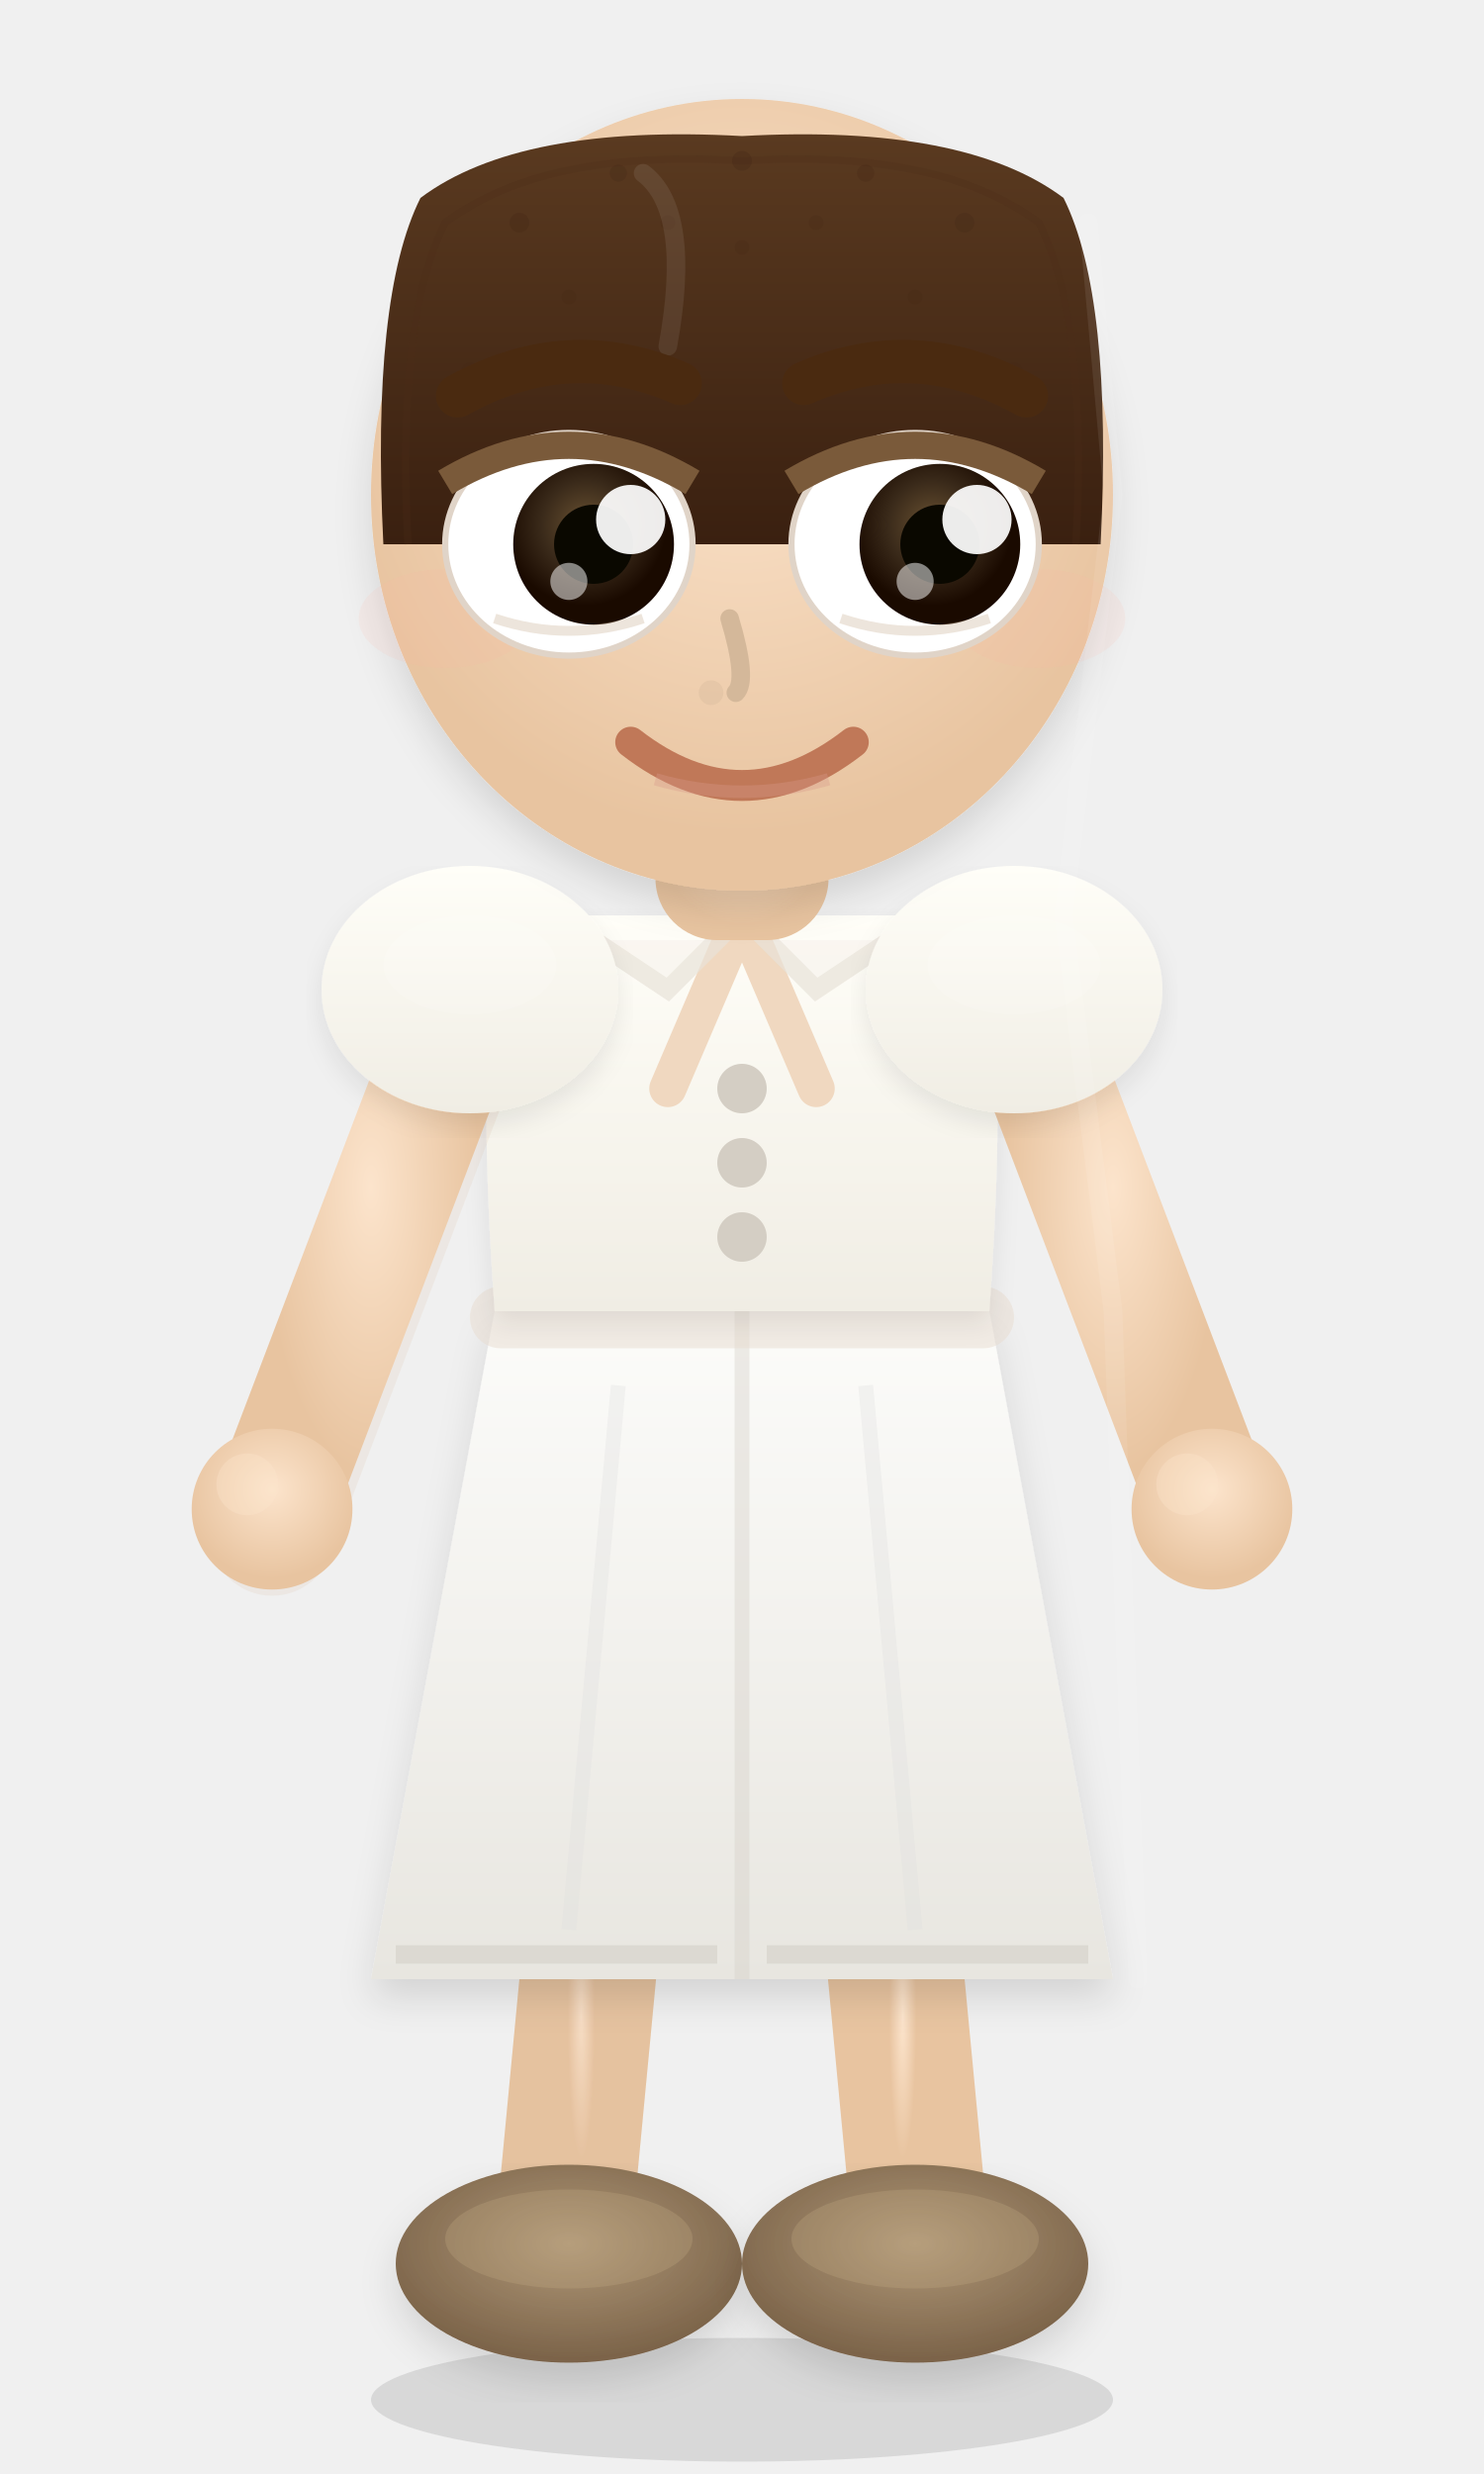
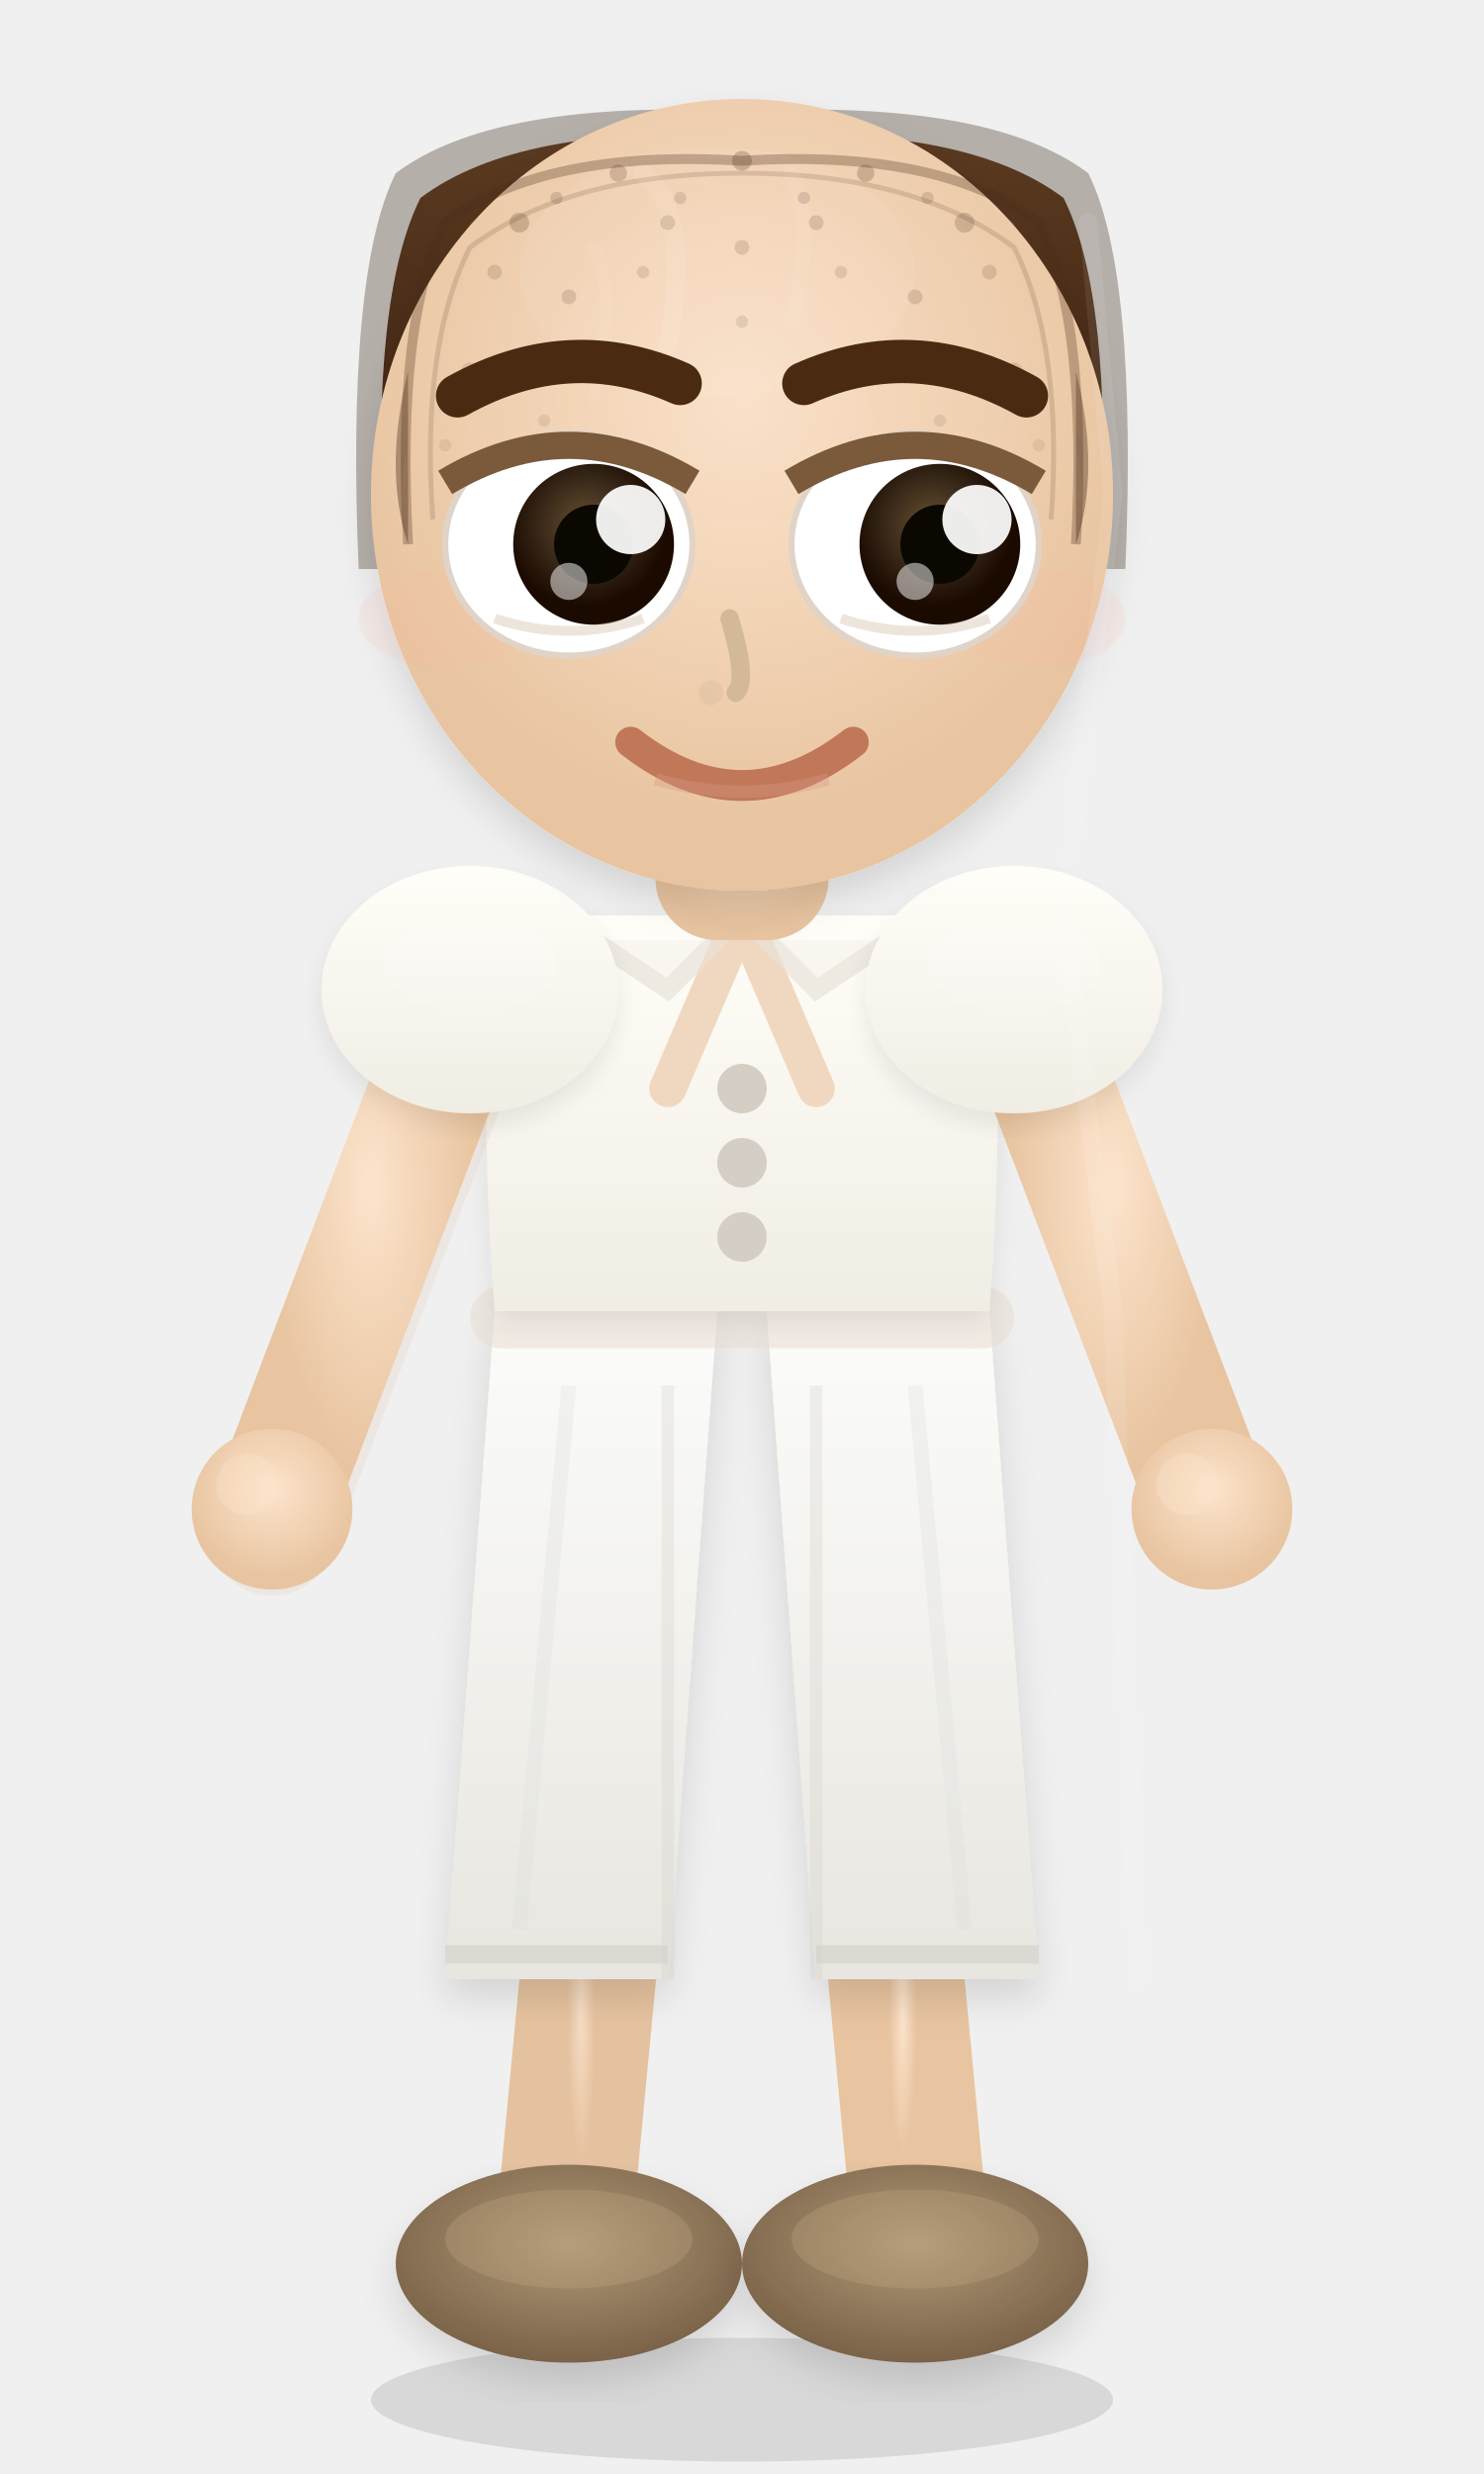
<svg xmlns="http://www.w3.org/2000/svg" viewBox="0 0 120 200">
  <defs>
    <radialGradient id="skin" cx="50%" cy="38%" r="55%">
      <stop offset="0%" stop-color="#fce4cc" />
      <stop offset="100%" stop-color="#e8c4a0" />
    </radialGradient>
    <linearGradient id="hair" x1="0" y1="0" x2="0" y2="1">
      <stop offset="0%" stop-color="#5a3a20" />
      <stop offset="100%" stop-color="#3a2010" />
    </linearGradient>
    <radialGradient id="iris" cx="45%" cy="38%" r="50%">
      <stop offset="0%" stop-color="#6a5232" />
      <stop offset="55%" stop-color="#3a2a1a" />
      <stop offset="100%" stop-color="#1a0a00" />
    </radialGradient>
    <linearGradient id="pants" x1="0" y1="0" x2="0" y2="1">
      <stop offset="0%" stop-color="#fcfcfa" />
      <stop offset="100%" stop-color="#e8e6e0" />
    </linearGradient>
    <linearGradient id="shirt" x1="0" y1="0" x2="0" y2="1">
      <stop offset="0%" stop-color="#fffef8" />
      <stop offset="100%" stop-color="#f0ede4" />
    </linearGradient>
    <radialGradient id="shoe" cx="50%" cy="40%" r="60%">
      <stop offset="0%" stop-color="#b09878" />
      <stop offset="100%" stop-color="#7a6248" />
    </radialGradient>
    <filter id="glow" x="-20%" y="-20%" width="140%" height="140%">
      <feGaussianBlur stdDeviation="1.2" result="blur" />
      <feComposite in="SourceGraphic" in2="blur" operator="over" />
    </filter>
    <filter id="shadow" x="-10%" y="-10%" width="120%" height="130%">
      <feDropShadow dx="0" dy="1.5" stdDeviation="1.5" flood-color="#000" flood-opacity="0.12" />
    </filter>
    <filter id="inner_shadow" x="-5%" y="-5%" width="110%" height="115%">
      <feDropShadow dx="0" dy="1" stdDeviation="1" flood-color="#000" flood-opacity="0.08" />
    </filter>
  </defs>
  <ellipse cx="60" cy="194" rx="30" ry="5" fill="#000" opacity="0.1" />
  <line x1="48" y1="155" x2="46" y2="176" stroke="url(#skin)" stroke-width="11" stroke-linecap="round" />
  <line x1="48" y1="155" x2="46" y2="176" stroke="#d8b898" stroke-width="11" stroke-linecap="round" opacity="0.15" />
  <line x1="72" y1="155" x2="74" y2="176" stroke="url(#skin)" stroke-width="11" stroke-linecap="round" />
  <ellipse cx="46" cy="183" rx="14" ry="8" fill="url(#shoe)" filter="url(#shadow)" />
  <ellipse cx="46" cy="181" rx="10" ry="4" fill="#c8b088" opacity="0.25" />
  <ellipse cx="74" cy="183" rx="14" ry="8" fill="url(#shoe)" filter="url(#shadow)" />
  <ellipse cx="74" cy="181" rx="10" ry="4" fill="#c8b088" opacity="0.25" />
-   <polygon points="30,160 40,106 80,106 90,160" fill="url(#pants)" filter="url(#shadow)" />
-   <line x1="60" y1="106" x2="60" y2="160" stroke="#d4d0c8" stroke-width="1.2" opacity="0.4" />
-   <line x1="50" y1="112" x2="46" y2="156" stroke="#ddd" stroke-width="1.2" opacity="0.3" />
-   <line x1="70" y1="112" x2="74" y2="156" stroke="#ddd" stroke-width="1.2" opacity="0.3" />
-   <line x1="32" y1="158" x2="58" y2="158" stroke="#d0ccc4" stroke-width="1.5" opacity="0.5" />
-   <line x1="62" y1="158" x2="88" y2="158" stroke="#d0ccc4" stroke-width="1.5" opacity="0.5" />
+   <polygon points="36,160 40,106 58,106 54,160" fill="url(#pants)" filter="url(#shadow)" />
+   <polygon points="66,160 62,106 80,106 84,160" fill="url(#pants)" filter="url(#shadow)" />
+   <line x1="54" y1="112" x2="54" y2="160" stroke="#d4d0c8" stroke-width="1" opacity="0.3" />
+   <line x1="66" y1="112" x2="66" y2="160" stroke="#d4d0c8" stroke-width="1" opacity="0.3" />
+   <line x1="46" y1="112" x2="42" y2="156" stroke="#ddd" stroke-width="1.2" opacity="0.3" />
+   <line x1="74" y1="112" x2="78" y2="156" stroke="#ddd" stroke-width="1.2" opacity="0.3" />
+   <line x1="36" y1="158" x2="54" y2="158" stroke="#d0ccc4" stroke-width="1.5" opacity="0.5" />
+   <line x1="66" y1="158" x2="84" y2="158" stroke="#d0ccc4" stroke-width="1.5" opacity="0.5" />
  <rect x="38" y="104" width="44" height="5" rx="2.5" fill="#e8dcd0" opacity="0.5" />
  <path d="M40,106 Q38,78 42,74 L78,74 Q82,78 80,106Z" fill="url(#shirt)" filter="url(#inner_shadow)" />
  <path d="M60,74 L54,88" stroke="#f0d8c0" stroke-width="3" fill="none" stroke-linecap="round" />
  <path d="M60,74 L66,88" stroke="#f0d8c0" stroke-width="3" fill="none" stroke-linecap="round" />
  <path d="M48,76 L54,80 L60,74 L66,80 L72,76" stroke="#e8e2d8" stroke-width="1.5" fill="#f8f4ee" opacity="0.7" />
  <circle cx="60" cy="88" r="2" fill="#d4cec4" />
  <circle cx="60" cy="94" r="2" fill="#d4cec4" />
  <circle cx="60" cy="100" r="2" fill="#d4cec4" />
  <line x1="38" y1="82" x2="22" y2="124" stroke="#d8b898" stroke-width="10" stroke-linecap="round" opacity="0.15" />
  <line x1="38" y1="80" x2="22" y2="122" stroke="url(#skin)" stroke-width="10" stroke-linecap="round" />
  <circle cx="22" cy="122" r="6.5" fill="url(#skin)" />
  <circle cx="20" cy="120" r="2.5" fill="#fce4cc" opacity="0.35" />
  <line x1="82" y1="80" x2="98" y2="122" stroke="url(#skin)" stroke-width="10" stroke-linecap="round" />
  <circle cx="98" cy="122" r="6.5" fill="url(#skin)" />
  <circle cx="96" cy="120" r="2.5" fill="#fce4cc" opacity="0.35" />
  <ellipse cx="38" cy="80" rx="12" ry="10" fill="url(#shirt)" filter="url(#inner_shadow)" />
  <ellipse cx="38" cy="78" rx="7" ry="4" fill="white" opacity="0.12" />
  <ellipse cx="82" cy="80" rx="12" ry="10" fill="url(#shirt)" filter="url(#inner_shadow)" />
  <ellipse cx="82" cy="78" rx="7" ry="4" fill="white" opacity="0.12" />
  <rect x="53" y="58" width="14" height="18" fill="url(#skin)" rx="5" />
+   <path d="M29,46 Q28,22 32,14 Q40,8 60,9 Q80,8 88,14 Q92,22 91,46" fill="#2a1808" opacity="0.3" />
+   <path d="M31,44 Q30,24 34,16 Q42,10 60,11 Q78,10 86,16 Q90,24 89,44" fill="url(#hair)" />
  <ellipse cx="60" cy="40" rx="30" ry="32" fill="url(#skin)" filter="url(#shadow)" />
  <ellipse cx="36" cy="50" rx="7" ry="4" fill="#ffb0a0" opacity="0.12" />
  <ellipse cx="84" cy="50" rx="7" ry="4" fill="#ffb0a0" opacity="0.12" />
  <ellipse cx="58" cy="22" rx="16" ry="10" fill="white" opacity="0.07" />
-   <path d="M31,44 Q30,24 34,16 Q42,10 60,11 Q78,10 86,16 Q90,24 89,44" fill="url(#hair)" />
-   <path d="M33,44 Q32,26 36,18 Q44,12 60,13 Q76,12 84,18 Q88,26 87,44" stroke="#4a2a16" stroke-width="0.6" fill="none" opacity="0.25" />
+   <path d="M35,42 Q34,26 38,18 Q46,12 60,13 Q74,12 82,18 Q86,26 85,42" fill="#e8c4a0" opacity="0.08" />
+   <path d="M33,44 Q32,26 36,18 Q44,12 60,13 Q76,12 84,18 Q88,26 87,44" stroke="#4a2a16" stroke-width="0.8" fill="none" opacity="0.3" />
+   <path d="M35,42 Q34,28 38,20 Q46,14 60,14 Q74,14 82,20 Q86,28 85,42" stroke="#4a2a16" stroke-width="0.4" fill="none" opacity="0.15" />
+   <path d="M33,44 Q31,38 33,30" fill="url(#hair)" opacity="0.4" />
+   <path d="M33,44 Q32,40 33,36" fill="#e8c4a0" opacity="0.06" />
+   <path d="M87,44 Q89,38 87,30" fill="url(#hair)" opacity="0.4" />
+   <path d="M87,44 Q88,40 87,36" fill="#e8c4a0" opacity="0.06" />
  <circle cx="42" cy="18" r="0.8" fill="#3a2010" opacity="0.2" />
  <circle cx="50" cy="14" r="0.7" fill="#3a2010" opacity="0.18" />
  <circle cx="60" cy="13" r="0.8" fill="#3a2010" opacity="0.22" />
  <circle cx="70" cy="14" r="0.7" fill="#3a2010" opacity="0.2" />
  <circle cx="78" cy="18" r="0.8" fill="#3a2010" opacity="0.18" />
  <circle cx="46" cy="24" r="0.6" fill="#3a2010" opacity="0.15" />
  <circle cx="54" cy="18" r="0.6" fill="#3a2010" opacity="0.15" />
  <circle cx="66" cy="18" r="0.6" fill="#3a2010" opacity="0.15" />
  <circle cx="74" cy="24" r="0.6" fill="#3a2010" opacity="0.15" />
  <circle cx="38" cy="30" r="0.7" fill="#3a2010" opacity="0.12" />
  <circle cx="82" cy="30" r="0.7" fill="#3a2010" opacity="0.12" />
  <circle cx="48" cy="28" r="0.5" fill="#3a2010" opacity="0.1" />
  <circle cx="60" cy="20" r="0.6" fill="#3a2010" opacity="0.14" />
  <circle cx="72" cy="28" r="0.5" fill="#3a2010" opacity="0.1" />
+   <circle cx="45" cy="16" r="0.5" fill="#3a2010" opacity="0.16" />
+   <circle cx="55" cy="16" r="0.5" fill="#3a2010" opacity="0.14" />
+   <circle cx="65" cy="16" r="0.5" fill="#3a2010" opacity="0.16" />
+   <circle cx="75" cy="16" r="0.5" fill="#3a2010" opacity="0.14" />
+   <circle cx="40" cy="22" r="0.6" fill="#3a2010" opacity="0.13" />
+   <circle cx="52" cy="22" r="0.5" fill="#3a2010" opacity="0.12" />
+   <circle cx="60" cy="26" r="0.5" fill="#3a2010" opacity="0.11" />
+   <circle cx="68" cy="22" r="0.5" fill="#3a2010" opacity="0.12" />
+   <circle cx="80" cy="22" r="0.6" fill="#3a2010" opacity="0.13" />
+   <circle cx="36" cy="36" r="0.5" fill="#3a2010" opacity="0.08" />
+   <circle cx="44" cy="34" r="0.5" fill="#3a2010" opacity="0.09" />
+   <circle cx="56" cy="30" r="0.4" fill="#3a2010" opacity="0.1" />
+   <circle cx="64" cy="30" r="0.4" fill="#3a2010" opacity="0.1" />
+   <circle cx="76" cy="34" r="0.5" fill="#3a2010" opacity="0.09" />
+   <circle cx="84" cy="36" r="0.5" fill="#3a2010" opacity="0.08" />
  <path d="M52,14 Q56,17 54,28" stroke="white" stroke-width="1.5" fill="none" stroke-linecap="round" opacity="0.08" />
+   <path d="M64,14 Q66,18 64,26" stroke="white" stroke-width="1.2" fill="none" stroke-linecap="round" opacity="0.06" />
+   <path d="M48,20 Q50,24 48,32" stroke="white" stroke-width="1" fill="none" stroke-linecap="round" opacity="0.05" />
  <ellipse cx="46" cy="44" rx="10" ry="9" fill="white" stroke="#e0d4c8" stroke-width="0.5" />
  <ellipse cx="74" cy="44" rx="10" ry="9" fill="white" stroke="#e0d4c8" stroke-width="0.5" />
  <circle cx="48" cy="44" r="6.5" fill="url(#iris)" />
  <circle cx="76" cy="44" r="6.5" fill="url(#iris)" />
  <circle cx="48" cy="44" r="3.2" fill="#0a0800" />
  <circle cx="76" cy="44" r="3.2" fill="#0a0800" />
  <circle cx="51" cy="42" r="2.8" fill="white" opacity="0.92" />
  <circle cx="79" cy="42" r="2.8" fill="white" opacity="0.92" />
  <circle cx="46" cy="47" r="1.5" fill="white" opacity="0.5" />
  <circle cx="74" cy="47" r="1.5" fill="white" opacity="0.5" />
  <path d="M36,39 Q46,33 56,39" stroke="#7a5a3a" stroke-width="2.2" fill="none" />
  <path d="M64,39 Q74,33 84,39" stroke="#7a5a3a" stroke-width="2.2" fill="none" />
  <path d="M40,50 Q46,52 52,50" stroke="#c4a888" stroke-width="0.8" fill="none" opacity="0.3" />
  <path d="M68,50 Q74,52 80,50" stroke="#c4a888" stroke-width="0.8" fill="none" opacity="0.3" />
  <path d="M37,32 Q46,27 55,31" stroke="#4a2a10" stroke-width="3.5" fill="none" stroke-linecap="round" />
  <path d="M65,31 Q74,27 83,32" stroke="#4a2a10" stroke-width="3.5" fill="none" stroke-linecap="round" />
  <path d="M59,50 Q60.5,55 59.5,56" stroke="#d4b89a" stroke-width="1.5" fill="none" stroke-linecap="round" />
  <circle cx="57.5" cy="56" r="1" fill="#d4b89a" opacity="0.35" />
  <path d="M51,60 Q60,67 69,60" stroke="#c07858" stroke-width="2.5" fill="none" stroke-linecap="round" />
  <path d="M53,63 Q60,65 67,63" stroke="#d8988a" stroke-width="1" fill="none" opacity="0.35" />
  <path d="M88,18 L90,40 L86,74 L90,106 L92,160" stroke="white" stroke-width="1.5" fill="none" opacity="0.08" stroke-linecap="round" />
</svg>
